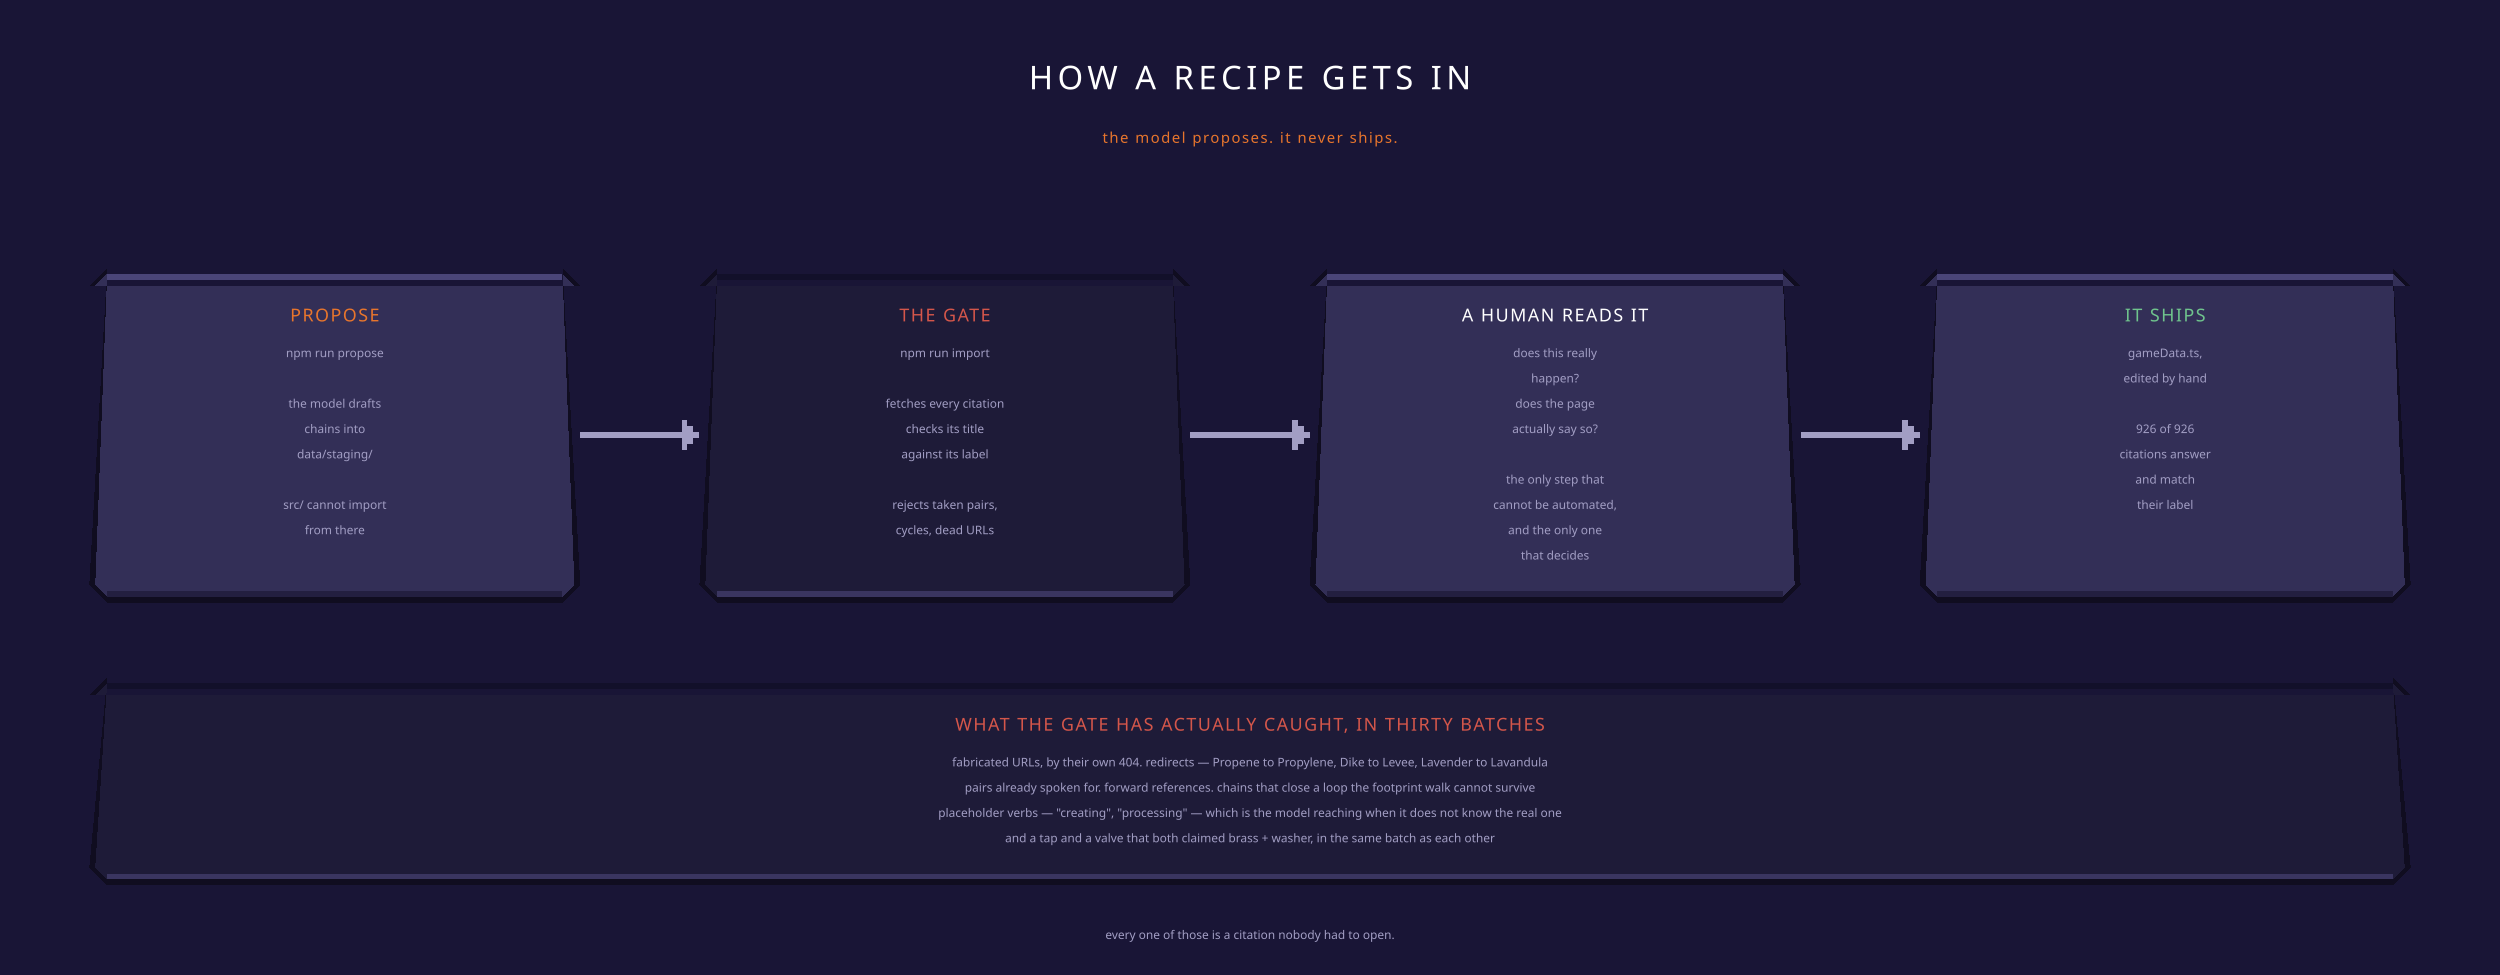
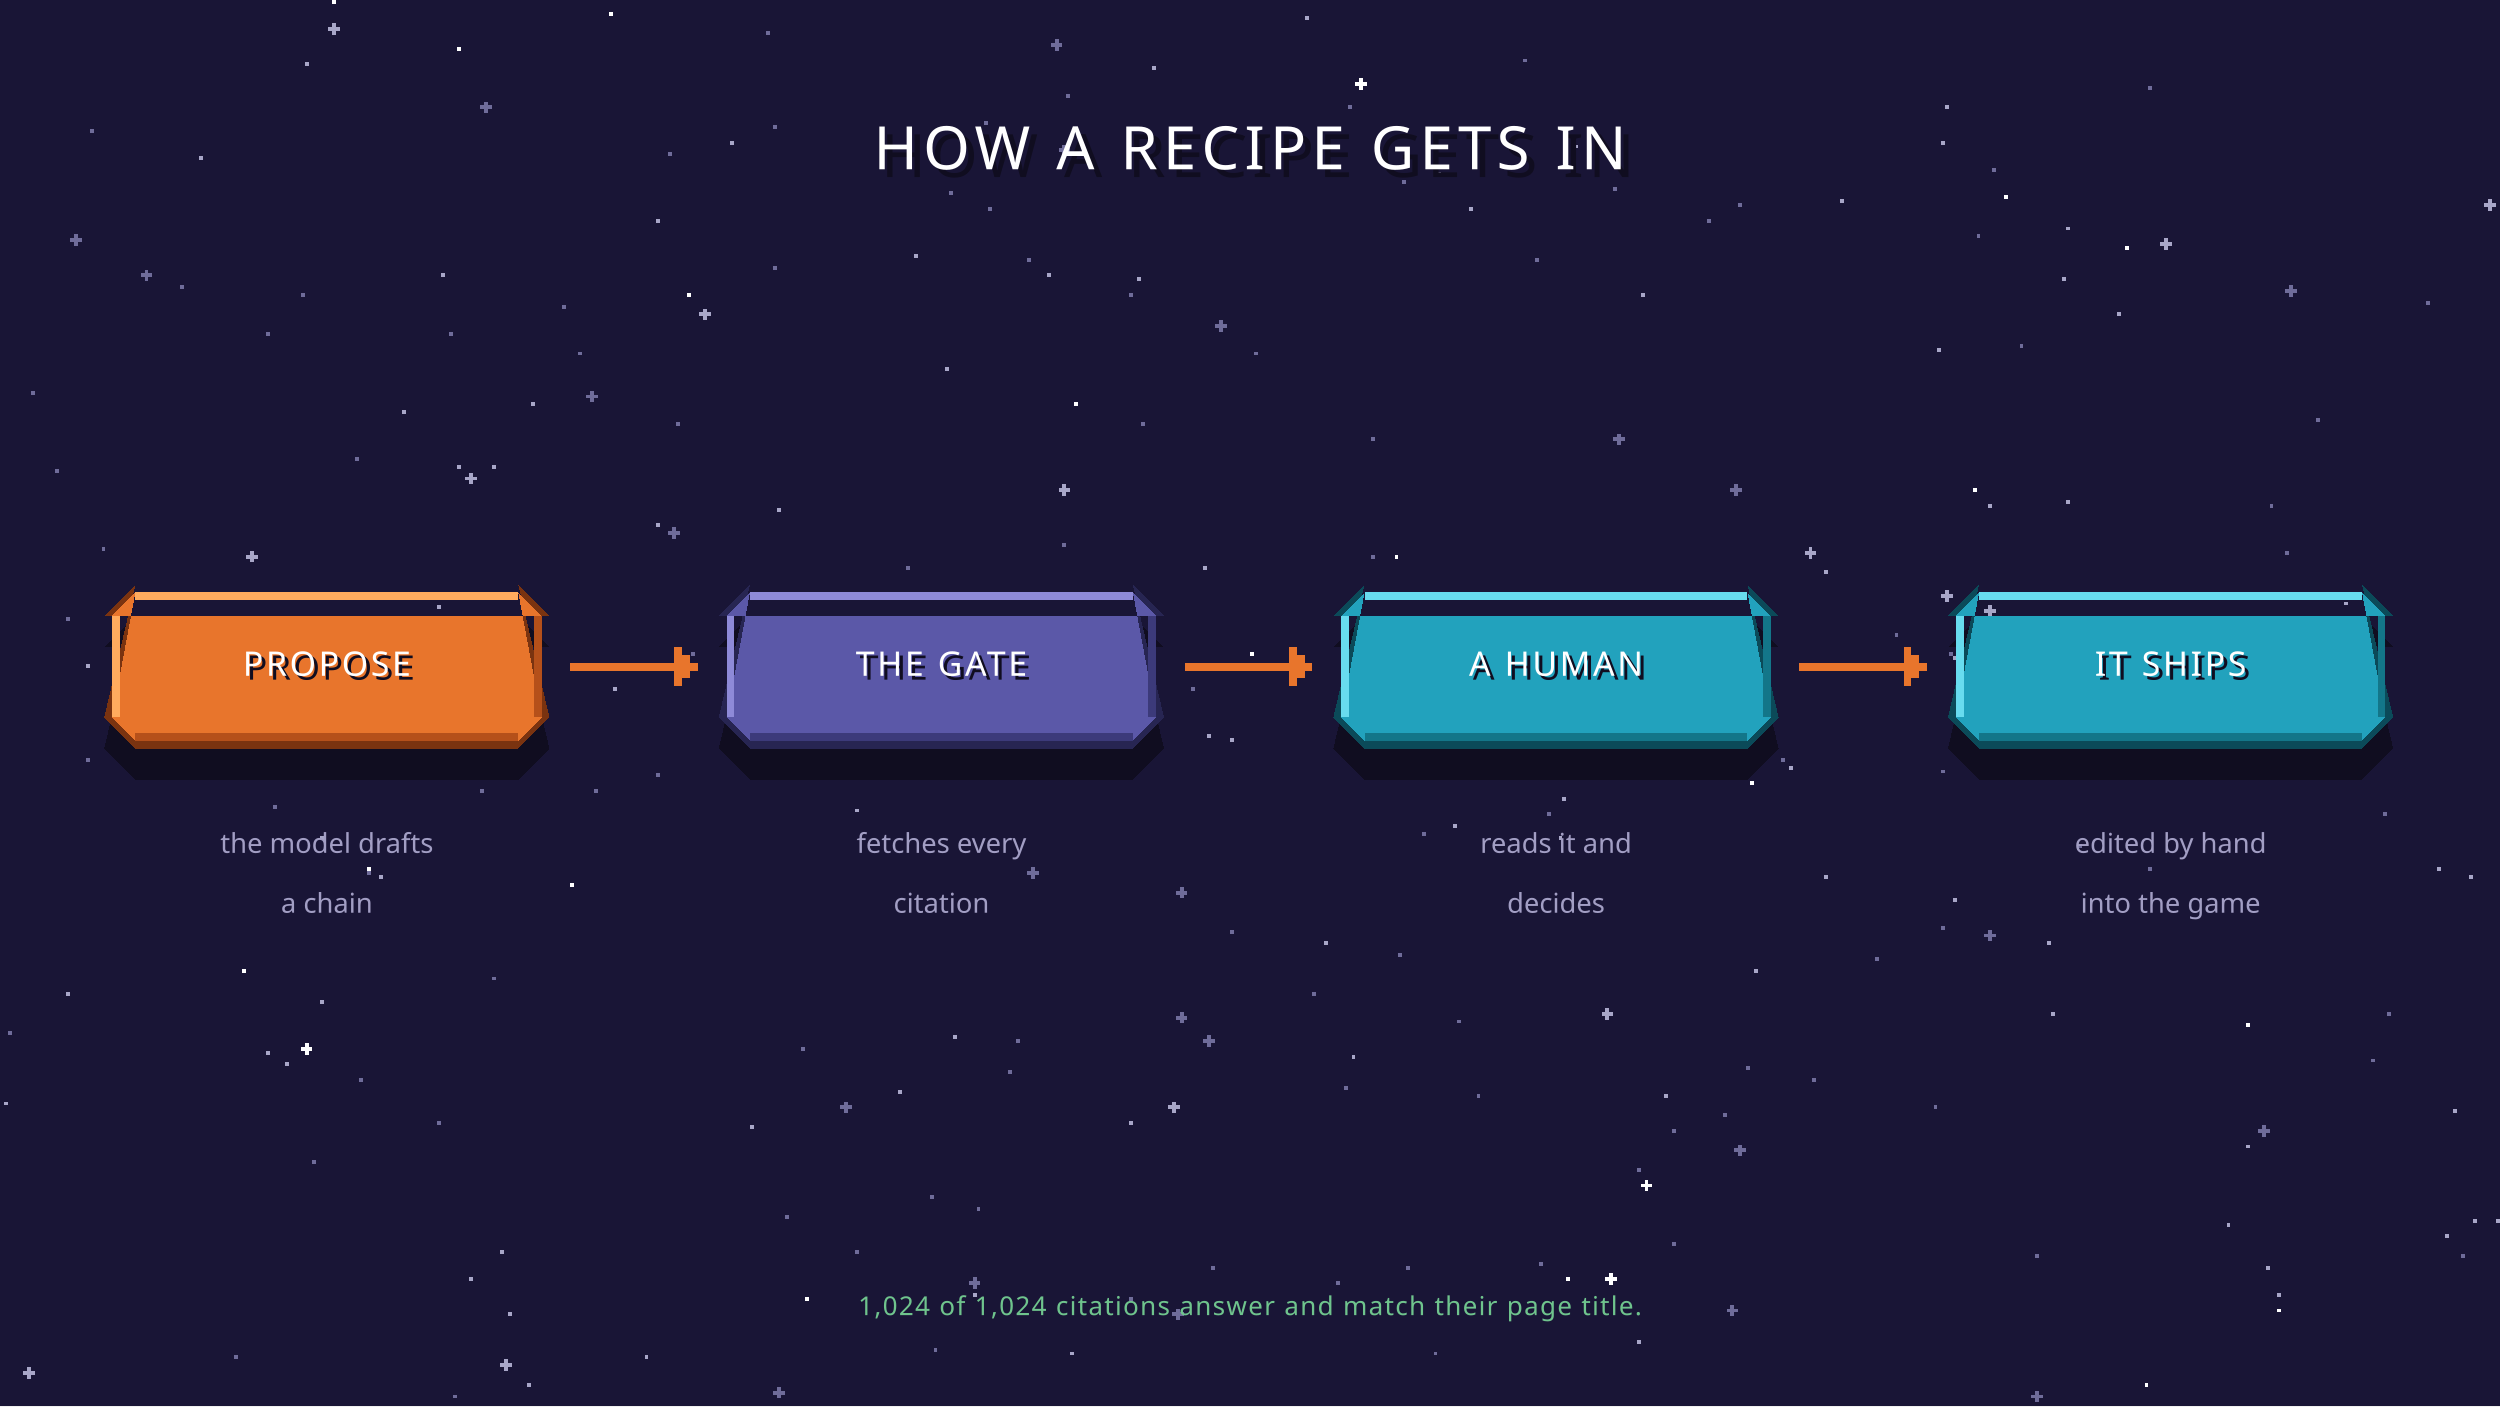
- <svg xmlns="http://www.w3.org/2000/svg" width="1680" height="655" viewBox="0 0 1680 655" shape-rendering="crispEdges">
-   <rect width="1680" height="655" fill="#191536" />
-   <text x="840" y="60" font-family="'Press Start 2P'" font-size="22" fill="#ffffff" text-anchor="middle" letter-spacing="3">HOW A RECIPE GETS IN</text>
-   <text x="840" y="96" font-family="'Press Start 2P'" font-size="10" fill="#e8752c" text-anchor="middle" letter-spacing="1">the model proposes.  it never ships.</text>
-   <polygon points="72,180 68,184 64,188 60,192 390,192 386,188 382,184 378,180 390,393 386,397 382,401 378,405 72,405 68,401 64,397 60,393" fill="#100d20" />
-   <polygon points="72,184 68,188 64,192 386,192 382,188 378,184 386,393 382,397 378,401 72,401 68,397 64,393" fill="#332f57" />
-   <rect x="72" y="184" width="306" height="4" fill="#4a4578" />
-   <rect x="72" y="397" width="306" height="4" fill="#231f40" />
-   <text x="225" y="216" font-family="'Press Start 2P'" font-size="12" fill="#e8752c" text-anchor="middle" letter-spacing="1">PROPOSE</text>
-   <text x="225" y="240" font-family="'Press Start 2P'" font-size="8" fill="#a29ec4" text-anchor="middle" letter-spacing="0">npm run propose</text>
-   <text x="225" y="274" font-family="'Press Start 2P'" font-size="8" fill="#a29ec4" text-anchor="middle" letter-spacing="0">the model drafts</text>
-   <text x="225" y="291" font-family="'Press Start 2P'" font-size="8" fill="#a29ec4" text-anchor="middle" letter-spacing="0">chains into</text>
-   <text x="225" y="308" font-family="'Press Start 2P'" font-size="8" fill="#a29ec4" text-anchor="middle" letter-spacing="0">data/staging/</text>
-   <text x="225" y="342" font-family="'Press Start 2P'" font-size="8" fill="#a29ec4" text-anchor="middle" letter-spacing="0">src/ cannot import</text>
-   <text x="225" y="359" font-family="'Press Start 2P'" font-size="8" fill="#a29ec4" text-anchor="middle" letter-spacing="0">from there</text>
-   <rect x="390" y="290.5" width="68" height="4" fill="#a29ec4" />
-   <rect x="466" y="290.5" width="4" height="4" fill="#a29ec4" />
-   <rect x="462" y="286.5" width="4" height="12" fill="#a29ec4" />
-   <rect x="458" y="282.5" width="4" height="20" fill="#a29ec4" />
-   <polygon points="482,180 478,184 474,188 470,192 800,192 796,188 792,184 788,180 800,393 796,397 792,401 788,405 482,405 478,401 474,397 470,393" fill="#100d20" />
-   <polygon points="482,184 478,188 474,192 796,192 792,188 788,184 796,393 792,397 788,401 482,401 478,397 474,393" fill="#1e1b38" />
-   <rect x="482" y="397" width="306" height="4" fill="#3a3560" />
-   <rect x="482" y="184" width="306" height="4" fill="#12102a" />
-   <text x="635" y="216" font-family="'Press Start 2P'" font-size="12" fill="#d4564a" text-anchor="middle" letter-spacing="1">THE GATE</text>
-   <text x="635" y="240" font-family="'Press Start 2P'" font-size="8" fill="#a29ec4" text-anchor="middle" letter-spacing="0">npm run import</text>
-   <text x="635" y="274" font-family="'Press Start 2P'" font-size="8" fill="#a29ec4" text-anchor="middle" letter-spacing="0">fetches every citation</text>
-   <text x="635" y="291" font-family="'Press Start 2P'" font-size="8" fill="#a29ec4" text-anchor="middle" letter-spacing="0">checks its title</text>
-   <text x="635" y="308" font-family="'Press Start 2P'" font-size="8" fill="#a29ec4" text-anchor="middle" letter-spacing="0">against its label</text>
-   <text x="635" y="342" font-family="'Press Start 2P'" font-size="8" fill="#a29ec4" text-anchor="middle" letter-spacing="0">rejects taken pairs,</text>
-   <text x="635" y="359" font-family="'Press Start 2P'" font-size="8" fill="#a29ec4" text-anchor="middle" letter-spacing="0">cycles, dead URLs</text>
-   <rect x="800" y="290.5" width="68" height="4" fill="#a29ec4" />
-   <rect x="876" y="290.5" width="4" height="4" fill="#a29ec4" />
-   <rect x="872" y="286.5" width="4" height="12" fill="#a29ec4" />
-   <rect x="868" y="282.5" width="4" height="20" fill="#a29ec4" />
-   <polygon points="892,180 888,184 884,188 880,192 1210,192 1206,188 1202,184 1198,180 1210,393 1206,397 1202,401 1198,405 892,405 888,401 884,397 880,393" fill="#100d20" />
-   <polygon points="892,184 888,188 884,192 1206,192 1202,188 1198,184 1206,393 1202,397 1198,401 892,401 888,397 884,393" fill="#332f57" />
-   <rect x="892" y="184" width="306" height="4" fill="#4a4578" />
-   <rect x="892" y="397" width="306" height="4" fill="#231f40" />
-   <text x="1045" y="216" font-family="'Press Start 2P'" font-size="12" fill="#ffffff" text-anchor="middle" letter-spacing="1">A HUMAN READS IT</text>
-   <text x="1045" y="240" font-family="'Press Start 2P'" font-size="8" fill="#a29ec4" text-anchor="middle" letter-spacing="0">does this really</text>
-   <text x="1045" y="257" font-family="'Press Start 2P'" font-size="8" fill="#a29ec4" text-anchor="middle" letter-spacing="0">happen?</text>
-   <text x="1045" y="274" font-family="'Press Start 2P'" font-size="8" fill="#a29ec4" text-anchor="middle" letter-spacing="0">does the page</text>
-   <text x="1045" y="291" font-family="'Press Start 2P'" font-size="8" fill="#a29ec4" text-anchor="middle" letter-spacing="0">actually say so?</text>
-   <text x="1045" y="325" font-family="'Press Start 2P'" font-size="8" fill="#a29ec4" text-anchor="middle" letter-spacing="0">the only step that</text>
-   <text x="1045" y="342" font-family="'Press Start 2P'" font-size="8" fill="#a29ec4" text-anchor="middle" letter-spacing="0">cannot be automated,</text>
-   <text x="1045" y="359" font-family="'Press Start 2P'" font-size="8" fill="#a29ec4" text-anchor="middle" letter-spacing="0">and the only one</text>
-   <text x="1045" y="376" font-family="'Press Start 2P'" font-size="8" fill="#a29ec4" text-anchor="middle" letter-spacing="0">that decides</text>
-   <rect x="1210" y="290.5" width="68" height="4" fill="#a29ec4" />
-   <rect x="1286" y="290.5" width="4" height="4" fill="#a29ec4" />
-   <rect x="1282" y="286.5" width="4" height="12" fill="#a29ec4" />
-   <rect x="1278" y="282.5" width="4" height="20" fill="#a29ec4" />
-   <polygon points="1302,180 1298,184 1294,188 1290,192 1620,192 1616,188 1612,184 1608,180 1620,393 1616,397 1612,401 1608,405 1302,405 1298,401 1294,397 1290,393" fill="#100d20" />
-   <polygon points="1302,184 1298,188 1294,192 1616,192 1612,188 1608,184 1616,393 1612,397 1608,401 1302,401 1298,397 1294,393" fill="#332f57" />
-   <rect x="1302" y="184" width="306" height="4" fill="#4a4578" />
-   <rect x="1302" y="397" width="306" height="4" fill="#231f40" />
-   <text x="1455" y="216" font-family="'Press Start 2P'" font-size="12" fill="#6fc48d" text-anchor="middle" letter-spacing="1">IT SHIPS</text>
-   <text x="1455" y="240" font-family="'Press Start 2P'" font-size="8" fill="#a29ec4" text-anchor="middle" letter-spacing="0">gameData.ts,</text>
-   <text x="1455" y="257" font-family="'Press Start 2P'" font-size="8" fill="#a29ec4" text-anchor="middle" letter-spacing="0">edited by hand</text>
-   <text x="1455" y="291" font-family="'Press Start 2P'" font-size="8" fill="#a29ec4" text-anchor="middle" letter-spacing="0">926 of 926</text>
-   <text x="1455" y="308" font-family="'Press Start 2P'" font-size="8" fill="#a29ec4" text-anchor="middle" letter-spacing="0">citations answer</text>
-   <text x="1455" y="325" font-family="'Press Start 2P'" font-size="8" fill="#a29ec4" text-anchor="middle" letter-spacing="0">and match</text>
-   <text x="1455" y="342" font-family="'Press Start 2P'" font-size="8" fill="#a29ec4" text-anchor="middle" letter-spacing="0">their label</text>
-   <polygon points="72,455 68,459 64,463 60,467 1620,467 1616,463 1612,459 1608,455 1620,583 1616,587 1612,591 1608,595 72,595 68,591 64,587 60,583" fill="#100d20" />
-   <polygon points="72,459 68,463 64,467 1616,467 1612,463 1608,459 1616,583 1612,587 1608,591 72,591 68,587 64,583" fill="#1e1b38" />
-   <rect x="72" y="587" width="1536" height="4" fill="#3a3560" />
-   <rect x="72" y="459" width="1536" height="4" fill="#12102a" />
-   <text x="840" y="491" font-family="'Press Start 2P'" font-size="12" fill="#d4564a" text-anchor="middle" letter-spacing="1">WHAT THE GATE HAS ACTUALLY CAUGHT, IN THIRTY BATCHES</text>
-   <text x="840" y="515" font-family="'Press Start 2P'" font-size="8" fill="#a29ec4" text-anchor="middle" letter-spacing="0">fabricated URLs, by their own 404.  redirects — Propene to Propylene, Dike to Levee, Lavender to Lavandula</text>
-   <text x="840" y="532" font-family="'Press Start 2P'" font-size="8" fill="#a29ec4" text-anchor="middle" letter-spacing="0">pairs already spoken for.  forward references.  chains that close a loop the footprint walk cannot survive</text>
-   <text x="840" y="549" font-family="'Press Start 2P'" font-size="8" fill="#a29ec4" text-anchor="middle" letter-spacing="0">placeholder verbs — "creating", "processing" — which is the model reaching when it does not know the real one</text>
-   <text x="840" y="566" font-family="'Press Start 2P'" font-size="8" fill="#a29ec4" text-anchor="middle" letter-spacing="0">and a tap and a valve that both claimed brass + washer, in the same batch as each other</text>
-   <text x="840" y="631" font-family="'Press Start 2P'" font-size="8" fill="#a29ec4" text-anchor="middle" letter-spacing="0">every one of those is a citation nobody had to open.</text>
+ <svg xmlns="http://www.w3.org/2000/svg" width="1920" height="1080" viewBox="0 0 1920 1080" shape-rendering="crispEdges">
+   <rect width="1920" height="1080" fill="#191536" />
+   <rect x="828" y="480" width="3" height="3" fill="#a8a6c8" />
+   <rect x="1710" y="939" width="3" height="3" fill="#a8a6c8" />
+   <rect x="360" y="363" width="3" height="3" fill="#a8a6c8" />
+   <rect x="357" y="366" width="9" height="3" fill="#a8a6c8" />
+   <rect x="360" y="369" width="3" height="3" fill="#a8a6c8" />
+   <rect x="1758" y="219" width="3" height="3" fill="#6f6c9a" />
+   <rect x="1755" y="222" width="9" height="3" fill="#6f6c9a" />
+   <rect x="1758" y="225" width="3" height="3" fill="#6f6c9a" />
+   <rect x="936" y="246" width="3" height="3" fill="#6f6c9a" />
+   <rect x="933" y="249" width="9" height="3" fill="#6f6c9a" />
+   <rect x="936" y="252" width="3" height="3" fill="#6f6c9a" />
+   <rect x="1284" y="867" width="3" height="3" fill="#6f6c9a" />
+   <rect x="351" y="357" width="3" height="3" fill="#a8a6c8" />
+   <rect x="816" y="417" width="3" height="3" fill="#6f6c9a" />
+   <rect x="603" y="933" width="3" height="3" fill="#6f6c9a" />
+   <rect x="243" y="504" width="3" height="3" fill="#ffffff" />
+   <rect x="240" y="507" width="9" height="3" fill="#ffffff" />
+   <rect x="243" y="510" width="3" height="3" fill="#ffffff" />
+   <rect x="1389" y="420" width="3" height="3" fill="#a8a6c8" />
+   <rect x="1386" y="423" width="9" height="3" fill="#a8a6c8" />
+   <rect x="1389" y="426" width="3" height="3" fill="#a8a6c8" />
+   <rect x="1263" y="906" width="3" height="3" fill="#ffffff" />
+   <rect x="1260" y="909" width="9" height="3" fill="#ffffff" />
+   <rect x="1263" y="912" width="3" height="3" fill="#ffffff" />
+   <rect x="231" y="225" width="3" height="3" fill="#6f6c9a" />
+   <rect x="1863" y="231" width="3" height="3" fill="#6f6c9a" />
+   <rect x="468" y="9" width="3" height="3" fill="#ffffff" />
+   <rect x="1575" y="777" width="3" height="3" fill="#a8a6c8" />
+   <rect x="900" y="846" width="3" height="3" fill="#a8a6c8" />
+   <rect x="897" y="849" width="9" height="3" fill="#a8a6c8" />
+   <rect x="900" y="852" width="3" height="3" fill="#a8a6c8" />
+   <rect x="1071" y="426" width="3" height="3" fill="#ffffff" />
+   <rect x="1743" y="387" width="3" height="3" fill="#6f6c9a" />
+   <rect x="378" y="750" width="3" height="3" fill="#6f6c9a" />
+   <rect x="885" y="51" width="3" height="3" fill="#a8a6c8" />
+   <rect x="51" y="762" width="3" height="3" fill="#a8a6c8" />
+   <rect x="1626" y="240" width="3" height="3" fill="#a8a6c8" />
+   <rect x="1203" y="981" width="3" height="3" fill="#ffffff" />
+   <rect x="780" y="798" width="3" height="3" fill="#6f6c9a" />
+   <rect x="1257" y="897" width="3" height="3" fill="#6f6c9a" />
+   <rect x="111" y="207" width="3" height="3" fill="#6f6c9a" />
+   <rect x="108" y="210" width="9" height="3" fill="#6f6c9a" />
+   <rect x="111" y="213" width="3" height="3" fill="#6f6c9a" />
+   <rect x="1401" y="438" width="3" height="3" fill="#a8a6c8" />
+   <rect x="816" y="111" width="3" height="3" fill="#6f6c9a" />
+   <rect x="813" y="114" width="9" height="3" fill="#6f6c9a" />
+   <rect x="816" y="117" width="3" height="3" fill="#6f6c9a" />
+   <rect x="819" y="72" width="3" height="3" fill="#6f6c9a" />
+   <rect x="1182" y="969" width="3" height="3" fill="#6f6c9a" />
+   <rect x="759" y="159" width="3" height="3" fill="#6f6c9a" />
+   <rect x="1170" y="45" width="3" height="3" fill="#6f6c9a" />
+   <rect x="1596" y="648" width="3" height="3" fill="#6f6c9a" />
+   <rect x="678" y="570" width="3" height="3" fill="#6f6c9a" />
+   <rect x="675" y="573" width="9" height="3" fill="#6f6c9a" />
+   <rect x="678" y="576" width="3" height="3" fill="#6f6c9a" />
+   <rect x="1119" y="783" width="3" height="3" fill="#6f6c9a" />
+   <rect x="1392" y="828" width="3" height="3" fill="#6f6c9a" />
+   <rect x="1341" y="819" width="3" height="3" fill="#6f6c9a" />
+   <rect x="219" y="816" width="3" height="3" fill="#a8a6c8" />
+   <rect x="282" y="669" width="3" height="3" fill="#6f6c9a" />
+   <rect x="1104" y="132" width="3" height="3" fill="#a8a6c8" />
+   <rect x="1737" y="870" width="3" height="3" fill="#a8a6c8" />
+   <rect x="1239" y="144" width="3" height="3" fill="#6f6c9a" />
+   <rect x="1278" y="840" width="3" height="3" fill="#a8a6c8" />
+   <rect x="336" y="465" width="3" height="3" fill="#a8a6c8" />
+   <rect x="1200" y="612" width="3" height="3" fill="#a8a6c8" />
+   <rect x="1188" y="624" width="3" height="3" fill="#6f6c9a" />
+   <rect x="594" y="96" width="3" height="3" fill="#6f6c9a" />
+   <rect x="255" y="18" width="3" height="3" fill="#a8a6c8" />
+   <rect x="252" y="21" width="9" height="3" fill="#a8a6c8" />
+   <rect x="255" y="24" width="3" height="3" fill="#a8a6c8" />
+   <rect x="804" y="210" width="3" height="3" fill="#a8a6c8" />
+   <rect x="153" y="120" width="3" height="3" fill="#a8a6c8" />
+   <rect x="1074" y="732" width="3" height="3" fill="#6f6c9a" />
+   <rect x="825" y="309" width="3" height="3" fill="#ffffff" />
+   <rect x="1491" y="108" width="3" height="3" fill="#a8a6c8" />
+   <rect x="1347" y="744" width="3" height="3" fill="#a8a6c8" />
+   <rect x="246" y="642" width="3" height="3" fill="#a8a6c8" />
+   <rect x="1899" y="936" width="3" height="3" fill="#a8a6c8" />
+   <rect x="615" y="804" width="3" height="3" fill="#6f6c9a" />
+   <rect x="1494" y="453" width="3" height="3" fill="#a8a6c8" />
+   <rect x="1491" y="456" width="9" height="3" fill="#a8a6c8" />
+   <rect x="1494" y="459" width="3" height="3" fill="#a8a6c8" />
+   <rect x="234" y="48" width="3" height="3" fill="#a8a6c8" />
+   <rect x="1071" y="552" width="3" height="3" fill="#a8a6c8" />
+   <rect x="408" y="309" width="3" height="3" fill="#a8a6c8" />
+   <rect x="1164" y="528" width="3" height="3" fill="#a8a6c8" />
+   <rect x="69" y="99" width="3" height="3" fill="#6f6c9a" />
+   <rect x="309" y="315" width="3" height="3" fill="#a8a6c8" />
+   <rect x="945" y="567" width="3" height="3" fill="#a8a6c8" />
+   <rect x="1233" y="774" width="3" height="3" fill="#a8a6c8" />
+   <rect x="1230" y="777" width="9" height="3" fill="#a8a6c8" />
+   <rect x="1233" y="780" width="3" height="3" fill="#a8a6c8" />
+   <rect x="1662" y="183" width="3" height="3" fill="#a8a6c8" />
+   <rect x="1659" y="186" width="9" height="3" fill="#a8a6c8" />
+   <rect x="1662" y="189" width="3" height="3" fill="#a8a6c8" />
+   <rect x="690" y="837" width="3" height="3" fill="#a8a6c8" />
+   <rect x="504" y="402" width="3" height="3" fill="#a8a6c8" />
+   <rect x="1035" y="81" width="3" height="3" fill="#6f6c9a" />
+   <rect x="378" y="357" width="3" height="3" fill="#a8a6c8" />
+   <rect x="1737" y="864" width="3" height="3" fill="#6f6c9a" />
+   <rect x="1734" y="867" width="9" height="3" fill="#6f6c9a" />
+   <rect x="1737" y="870" width="3" height="3" fill="#6f6c9a" />
+   <rect x="78" y="420" width="3" height="3" fill="#6f6c9a" />
+   <rect x="234" y="801" width="3" height="3" fill="#ffffff" />
+   <rect x="231" y="804" width="9" height="3" fill="#ffffff" />
+   <rect x="234" y="807" width="3" height="3" fill="#ffffff" />
+   <rect x="1092" y="639" width="3" height="3" fill="#6f6c9a" />
+   <rect x="1779" y="321" width="3" height="3" fill="#6f6c9a" />
+   <rect x="345" y="255" width="3" height="3" fill="#6f6c9a" />
+   <rect x="1077" y="576" width="3" height="3" fill="#a8a6c8" />
+   <rect x="1323" y="588" width="3" height="3" fill="#a8a6c8" />
+   <rect x="750" y="927" width="3" height="3" fill="#6f6c9a" />
+   <rect x="186" y="744" width="3" height="3" fill="#ffffff" />
+   <rect x="42" y="360" width="3" height="3" fill="#6f6c9a" />
+   <rect x="648" y="846" width="3" height="3" fill="#6f6c9a" />
+   <rect x="645" y="849" width="9" height="3" fill="#6f6c9a" />
+   <rect x="648" y="852" width="3" height="3" fill="#6f6c9a" />
+   <rect x="906" y="681" width="3" height="3" fill="#6f6c9a" />
+   <rect x="903" y="684" width="9" height="3" fill="#6f6c9a" />
+   <rect x="906" y="687" width="3" height="3" fill="#6f6c9a" />
+   <rect x="1032" y="834" width="3" height="3" fill="#6f6c9a" />
+   <rect x="789" y="198" width="3" height="3" fill="#6f6c9a" />
+   <rect x="294" y="504" width="3" height="3" fill="#a8a6c8" />
+   <rect x="57" y="180" width="3" height="3" fill="#6f6c9a" />
+   <rect x="54" y="183" width="9" height="3" fill="#6f6c9a" />
+   <rect x="57" y="186" width="3" height="3" fill="#6f6c9a" />
+   <rect x="504" y="594" width="3" height="3" fill="#6f6c9a" />
+   <rect x="519" y="324" width="3" height="3" fill="#6f6c9a" />
+   <rect x="1632" y="189" width="3" height="3" fill="#ffffff" />
+   <rect x="732" y="795" width="3" height="3" fill="#a8a6c8" />
+   <rect x="1530" y="129" width="3" height="3" fill="#6f6c9a" />
+   <rect x="1329" y="1002" width="3" height="3" fill="#6f6c9a" />
+   <rect x="1326" y="1005" width="9" height="3" fill="#6f6c9a" />
+   <rect x="1329" y="1008" width="3" height="3" fill="#6f6c9a" />
+   <rect x="1491" y="711" width="3" height="3" fill="#6f6c9a" />
+   <rect x="1494" y="81" width="3" height="3" fill="#a8a6c8" />
+   <rect x="726" y="282" width="3" height="3" fill="#a8a6c8" />
+   <rect x="192" y="423" width="3" height="3" fill="#a8a6c8" />
+   <rect x="189" y="426" width="9" height="3" fill="#a8a6c8" />
+   <rect x="192" y="429" width="3" height="3" fill="#a8a6c8" />
+   <rect x="945" y="714" width="3" height="3" fill="#6f6c9a" />
+   <rect x="1500" y="690" width="3" height="3" fill="#a8a6c8" />
+   <rect x="432" y="234" width="3" height="3" fill="#6f6c9a" />
+   <rect x="387" y="1044" width="3" height="3" fill="#a8a6c8" />
+   <rect x="384" y="1047" width="9" height="3" fill="#a8a6c8" />
+   <rect x="387" y="1050" width="3" height="3" fill="#a8a6c8" />
+   <rect x="384" y="960" width="3" height="3" fill="#a8a6c8" />
+   <rect x="1872" y="666" width="3" height="3" fill="#a8a6c8" />
+   <rect x="834" y="507" width="3" height="3" fill="#a8a6c8" />
+   <rect x="831" y="510" width="9" height="3" fill="#a8a6c8" />
+   <rect x="834" y="513" width="3" height="3" fill="#a8a6c8" />
+   <rect x="1026" y="984" width="3" height="3" fill="#6f6c9a" />
+   <rect x="246" y="768" width="3" height="3" fill="#a8a6c8" />
+   <rect x="1053" y="426" width="3" height="3" fill="#6f6c9a" />
+   <rect x="210" y="618" width="3" height="3" fill="#6f6c9a" />
+   <rect x="927" y="795" width="3" height="3" fill="#6f6c9a" />
+   <rect x="924" y="798" width="9" height="3" fill="#6f6c9a" />
+   <rect x="927" y="801" width="3" height="3" fill="#6f6c9a" />
+   <rect x="369" y="606" width="3" height="3" fill="#6f6c9a" />
+   <rect x="1134" y="840" width="3" height="3" fill="#6f6c9a" />
+   <rect x="348" y="1071" width="3" height="3" fill="#6f6c9a" />
+   <rect x="438" y="678" width="3" height="3" fill="#ffffff" />
+   <rect x="291" y="672" width="3" height="3" fill="#a8a6c8" />
+   <rect x="1500" y="504" width="3" height="3" fill="#a8a6c8" />
+   <rect x="1650" y="66" width="3" height="3" fill="#6f6c9a" />
+   <rect x="1323" y="855" width="3" height="3" fill="#6f6c9a" />
+   <rect x="3" y="846" width="3" height="3" fill="#a8a6c8" />
+   <rect x="576" y="864" width="3" height="3" fill="#a8a6c8" />
+   <rect x="1650" y="666" width="3" height="3" fill="#6f6c9a" />
+   <rect x="1485" y="849" width="3" height="3" fill="#6f6c9a" />
+   <rect x="1197" y="642" width="3" height="3" fill="#a8a6c8" />
+   <rect x="963" y="270" width="3" height="3" fill="#6f6c9a" />
+   <rect x="1236" y="978" width="3" height="3" fill="#ffffff" />
+   <rect x="1233" y="981" width="9" height="3" fill="#ffffff" />
+   <rect x="1236" y="984" width="3" height="3" fill="#ffffff" />
+   <rect x="597" y="390" width="3" height="3" fill="#a8a6c8" />
+   <rect x="1128" y="159" width="3" height="3" fill="#a8a6c8" />
+   <rect x="702" y="195" width="3" height="3" fill="#a8a6c8" />
+   <rect x="1332" y="372" width="3" height="3" fill="#6f6c9a" />
+   <rect x="1329" y="375" width="9" height="3" fill="#6f6c9a" />
+   <rect x="1332" y="378" width="3" height="3" fill="#6f6c9a" />
+   <rect x="588" y="24" width="3" height="3" fill="#6f6c9a" />
+   <rect x="1299" y="567" width="3" height="3" fill="#ffffff" />
+   <rect x="729" y="147" width="3" height="3" fill="#6f6c9a" />
+   <rect x="1440" y="735" width="3" height="3" fill="#6f6c9a" />
+   <rect x="756" y="93" width="3" height="3" fill="#6f6c9a" />
+   <rect x="1830" y="624" width="3" height="3" fill="#6f6c9a" />
+   <rect x="1821" y="813" width="3" height="3" fill="#6f6c9a" />
+   <rect x="6" y="792" width="3" height="3" fill="#6f6c9a" />
+   <rect x="810" y="30" width="3" height="3" fill="#6f6c9a" />
+   <rect x="807" y="33" width="9" height="3" fill="#6f6c9a" />
+   <rect x="810" y="36" width="3" height="3" fill="#6f6c9a" />
+   <rect x="516" y="405" width="3" height="3" fill="#6f6c9a" />
+   <rect x="513" y="408" width="9" height="3" fill="#6f6c9a" />
+   <rect x="516" y="411" width="3" height="3" fill="#6f6c9a" />
+   <rect x="1209" y="111" width="3" height="3" fill="#a8a6c8" />
+   <rect x="927" y="564" width="3" height="3" fill="#a8a6c8" />
+   <rect x="714" y="918" width="3" height="3" fill="#6f6c9a" />
+   <rect x="1260" y="225" width="3" height="3" fill="#a8a6c8" />
+   <rect x="1374" y="588" width="3" height="3" fill="#a8a6c8" />
+   <rect x="336" y="861" width="3" height="3" fill="#6f6c9a" />
+   <rect x="1749" y="993" width="3" height="3" fill="#a8a6c8" />
+   <rect x="1740" y="972" width="3" height="3" fill="#a8a6c8" />
+   <rect x="1725" y="786" width="3" height="3" fill="#ffffff" />
+   <rect x="867" y="225" width="3" height="3" fill="#6f6c9a" />
+   <rect x="528" y="225" width="3" height="3" fill="#ffffff" />
+   <rect x="390" y="1008" width="3" height="3" fill="#a8a6c8" />
+   <rect x="255" y="0" width="3" height="3" fill="#ffffff" />
+   <rect x="1917" y="936" width="3" height="3" fill="#a8a6c8" />
+   <rect x="822" y="1038" width="3" height="3" fill="#a8a6c8" />
+   <rect x="717" y="1035" width="3" height="3" fill="#6f6c9a" />
+   <rect x="1563" y="1068" width="3" height="3" fill="#6f6c9a" />
+   <rect x="1560" y="1071" width="9" height="3" fill="#6f6c9a" />
+   <rect x="1563" y="1074" width="3" height="3" fill="#6f6c9a" />
+   <rect x="351" y="36" width="3" height="3" fill="#ffffff" />
+   <rect x="1311" y="168" width="3" height="3" fill="#6f6c9a" />
+   <rect x="1257" y="1029" width="3" height="3" fill="#a8a6c8" />
+   <rect x="924" y="435" width="3" height="3" fill="#a8a6c8" />
+   <rect x="228" y="486" width="3" height="3" fill="#a8a6c8" />
+   <rect x="867" y="996" width="3" height="3" fill="#6f6c9a" />
+   <rect x="1488" y="267" width="3" height="3" fill="#a8a6c8" />
+   <rect x="513" y="117" width="3" height="3" fill="#6f6c9a" />
+   <rect x="1053" y="336" width="3" height="3" fill="#6f6c9a" />
+   <rect x="1572" y="723" width="3" height="3" fill="#a8a6c8" />
+   <rect x="1080" y="972" width="3" height="3" fill="#6f6c9a" />
+   <rect x="597" y="1065" width="3" height="3" fill="#6f6c9a" />
+   <rect x="594" y="1068" width="9" height="3" fill="#6f6c9a" />
+   <rect x="597" y="1071" width="3" height="3" fill="#6f6c9a" />
+   <rect x="1527" y="465" width="3" height="3" fill="#a8a6c8" />
+   <rect x="1524" y="468" width="9" height="3" fill="#a8a6c8" />
+   <rect x="1527" y="471" width="3" height="3" fill="#a8a6c8" />
+   <rect x="1911" y="153" width="3" height="3" fill="#a8a6c8" />
+   <rect x="1908" y="156" width="9" height="3" fill="#a8a6c8" />
+   <rect x="1911" y="159" width="3" height="3" fill="#a8a6c8" />
+   <rect x="1491" y="591" width="3" height="3" fill="#6f6c9a" />
+   <rect x="531" y="501" width="3" height="3" fill="#6f6c9a" />
+   <rect x="456" y="606" width="3" height="3" fill="#6f6c9a" />
+   <rect x="1179" y="198" width="3" height="3" fill="#6f6c9a" />
+   <rect x="747" y="981" width="3" height="3" fill="#6f6c9a" />
+   <rect x="744" y="984" width="9" height="3" fill="#6f6c9a" />
+   <rect x="747" y="987" width="3" height="3" fill="#6f6c9a" />
+   <rect x="1044" y="60" width="3" height="3" fill="#ffffff" />
+   <rect x="1041" y="63" width="9" height="3" fill="#ffffff" />
+   <rect x="1044" y="66" width="3" height="3" fill="#ffffff" />
+   <rect x="1284" y="954" width="3" height="3" fill="#6f6c9a" />
+   <rect x="1878" y="948" width="3" height="3" fill="#a8a6c8" />
+   <rect x="453" y="300" width="3" height="3" fill="#6f6c9a" />
+   <rect x="450" y="303" width="9" height="3" fill="#6f6c9a" />
+   <rect x="453" y="306" width="3" height="3" fill="#6f6c9a" />
+   <rect x="657" y="621" width="3" height="3" fill="#a8a6c8" />
+   <rect x="915" y="528" width="3" height="3" fill="#6f6c9a" />
+   <rect x="747" y="993" width="3" height="3" fill="#a8a6c8" />
+   <rect x="594" y="204" width="3" height="3" fill="#6f6c9a" />
+   <rect x="1800" y="462" width="3" height="3" fill="#a8a6c8" />
+   <rect x="276" y="828" width="3" height="3" fill="#6f6c9a" />
+   <rect x="282" y="666" width="3" height="3" fill="#ffffff" />
+   <rect x="1563" y="963" width="3" height="3" fill="#6f6c9a" />
+   <rect x="1242" y="333" width="3" height="3" fill="#6f6c9a" />
+   <rect x="1239" y="336" width="9" height="3" fill="#6f6c9a" />
+   <rect x="1242" y="339" width="3" height="3" fill="#6f6c9a" />
+   <rect x="1551" y="264" width="3" height="3" fill="#6f6c9a" />
+   <rect x="903" y="1005" width="3" height="3" fill="#6f6c9a" />
+   <rect x="900" y="1008" width="9" height="3" fill="#6f6c9a" />
+   <rect x="903" y="1011" width="3" height="3" fill="#6f6c9a" />
+   <rect x="405" y="1062" width="3" height="3" fill="#a8a6c8" />
+   <rect x="1077" y="138" width="3" height="3" fill="#6f6c9a" />
+   <rect x="540" y="237" width="3" height="3" fill="#a8a6c8" />
+   <rect x="537" y="240" width="9" height="3" fill="#a8a6c8" />
+   <rect x="540" y="243" width="3" height="3" fill="#a8a6c8" />
+   <rect x="1647" y="1062" width="3" height="3" fill="#ffffff" />
+   <rect x="240" y="891" width="3" height="3" fill="#6f6c9a" />
+   <rect x="1401" y="672" width="3" height="3" fill="#a8a6c8" />
+   <rect x="339" y="210" width="3" height="3" fill="#a8a6c8" />
+   <rect x="792" y="666" width="3" height="3" fill="#6f6c9a" />
+   <rect x="789" y="669" width="9" height="3" fill="#6f6c9a" />
+   <rect x="792" y="672" width="3" height="3" fill="#6f6c9a" />
+   <rect x="1116" y="633" width="3" height="3" fill="#a8a6c8" />
+   <rect x="51" y="474" width="3" height="3" fill="#6f6c9a" />
+   <rect x="1497" y="501" width="3" height="3" fill="#6f6c9a" />
+   <rect x="204" y="807" width="3" height="3" fill="#a8a6c8" />
+   <rect x="657" y="960" width="3" height="3" fill="#6f6c9a" />
+   <rect x="1539" y="150" width="3" height="3" fill="#ffffff" />
+   <rect x="1884" y="852" width="3" height="3" fill="#a8a6c8" />
+   <rect x="618" y="996" width="3" height="3" fill="#ffffff" />
+   <rect x="204" y="255" width="3" height="3" fill="#6f6c9a" />
+   <rect x="873" y="213" width="3" height="3" fill="#a8a6c8" />
+   <rect x="21" y="1050" width="3" height="3" fill="#a8a6c8" />
+   <rect x="18" y="1053" width="9" height="3" fill="#a8a6c8" />
+   <rect x="21" y="1056" width="3" height="3" fill="#a8a6c8" />
+   <rect x="1755" y="423" width="3" height="3" fill="#6f6c9a" />
+   <rect x="1896" y="672" width="3" height="3" fill="#a8a6c8" />
+   <rect x="1584" y="213" width="3" height="3" fill="#a8a6c8" />
+   <rect x="1335" y="156" width="3" height="3" fill="#6f6c9a" />
+   <rect x="345" y="492" width="3" height="3" fill="#a8a6c8" />
+   <rect x="1890" y="963" width="3" height="3" fill="#6f6c9a" />
+   <rect x="1833" y="777" width="3" height="3" fill="#6f6c9a" />
+   <rect x="1413" y="153" width="3" height="3" fill="#a8a6c8" />
+   <rect x="696" y="435" width="3" height="3" fill="#6f6c9a" />
+   <rect x="960" y="501" width="3" height="3" fill="#ffffff" />
+   <rect x="372" y="78" width="3" height="3" fill="#6f6c9a" />
+   <rect x="369" y="81" width="9" height="3" fill="#6f6c9a" />
+   <rect x="372" y="84" width="3" height="3" fill="#6f6c9a" />
+   <rect x="1002" y="12" width="3" height="3" fill="#a8a6c8" />
+   <rect x="1101" y="1038" width="3" height="3" fill="#6f6c9a" />
+   <rect x="444" y="270" width="3" height="3" fill="#6f6c9a" />
+   <rect x="876" y="324" width="3" height="3" fill="#6f6c9a" />
+   <rect x="1677" y="543" width="3" height="3" fill="#6f6c9a" />
+   <rect x="1674" y="546" width="9" height="3" fill="#6f6c9a" />
+   <rect x="1677" y="549" width="3" height="3" fill="#6f6c9a" />
+   <rect x="471" y="528" width="3" height="3" fill="#a8a6c8" />
+   <rect x="1587" y="384" width="3" height="3" fill="#a8a6c8" />
+   <rect x="561" y="108" width="3" height="3" fill="#a8a6c8" />
+   <rect x="1017" y="723" width="3" height="3" fill="#a8a6c8" />
+   <rect x="1455" y="486" width="3" height="3" fill="#6f6c9a" />
+   <rect x="1518" y="180" width="3" height="3" fill="#6f6c9a" />
+   <rect x="360" y="981" width="3" height="3" fill="#a8a6c8" />
+   <rect x="66" y="582" width="3" height="3" fill="#6f6c9a" />
+   <rect x="930" y="972" width="3" height="3" fill="#6f6c9a" />
+   <rect x="1725" y="879" width="3" height="3" fill="#a8a6c8" />
+   <rect x="1821" y="525" width="3" height="3" fill="#6f6c9a" />
+   <rect x="495" y="1041" width="3" height="3" fill="#a8a6c8" />
+   <rect x="1527" y="387" width="3" height="3" fill="#a8a6c8" />
+   <rect x="138" y="219" width="3" height="3" fill="#6f6c9a" />
+   <rect x="66" y="510" width="3" height="3" fill="#a8a6c8" />
+   <rect x="1038" y="810" width="3" height="3" fill="#a8a6c8" />
+   <rect x="1749" y="1005" width="3" height="3" fill="#ffffff" />
+   <rect x="1335" y="879" width="3" height="3" fill="#6f6c9a" />
+   <rect x="1332" y="882" width="9" height="3" fill="#6f6c9a" />
+   <rect x="1335" y="885" width="3" height="3" fill="#6f6c9a" />
+   <rect x="1527" y="714" width="3" height="3" fill="#6f6c9a" />
+   <rect x="1524" y="717" width="9" height="3" fill="#6f6c9a" />
+   <rect x="1527" y="720" width="3" height="3" fill="#6f6c9a" />
+   <rect x="1344" y="600" width="3" height="3" fill="#ffffff" />
+   <rect x="1008" y="762" width="3" height="3" fill="#6f6c9a" />
+   <rect x="774" y="822" width="3" height="3" fill="#6f6c9a" />
+   <rect x="816" y="372" width="3" height="3" fill="#a8a6c8" />
+   <rect x="813" y="375" width="9" height="3" fill="#a8a6c8" />
+   <rect x="816" y="378" width="3" height="3" fill="#a8a6c8" />
+   <rect x="867" y="861" width="3" height="3" fill="#a8a6c8" />
+   <rect x="906" y="777" width="3" height="3" fill="#6f6c9a" />
+   <rect x="903" y="780" width="9" height="3" fill="#6f6c9a" />
+   <rect x="906" y="783" width="3" height="3" fill="#6f6c9a" />
+   <rect x="24" y="300" width="3" height="3" fill="#6f6c9a" />
+   <rect x="504" y="168" width="3" height="3" fill="#a8a6c8" />
+   <rect x="1578" y="561" width="3" height="3" fill="#a8a6c8" />
+   <rect x="1587" y="174" width="3" height="3" fill="#a8a6c8" />
+   <rect x="1368" y="582" width="3" height="3" fill="#6f6c9a" />
+   <rect x="1098" y="588" width="3" height="3" fill="#6f6c9a" />
+   <rect x="180" y="1041" width="3" height="3" fill="#6f6c9a" />
+   <rect x="273" y="351" width="3" height="3" fill="#6f6c9a" />
+   <rect x="1515" y="375" width="3" height="3" fill="#ffffff" />
+   <text x="966" y="136" font-family="'Press Start 2P'" font-size="46" fill="#100d20" text-anchor="middle" letter-spacing="4">HOW A RECIPE GETS IN</text>
+   <text x="960" y="130" font-family="'Press Start 2P'" font-size="46" fill="#ffffff" text-anchor="middle" letter-spacing="4">HOW A RECIPE GETS IN</text>
+   <polygon points="104,473 98,479 92,485 86,491 80,497 422,497 416,491 410,485 404,479 398,473 422,575 416,581 410,587 404,593 398,599 104,599 98,593 92,587 86,581 80,575" fill="#100d20" />
+   <polygon points="104,449 98,455 92,461 86,467 80,473 422,473 416,467 410,461 404,455 398,449 422,551 416,557 410,563 404,569 398,575 104,575 98,569 92,563 86,557 80,551" fill="#7a3310" />
+   <polygon points="104,455 98,461 92,467 86,473 416,473 410,467 404,461 398,455 416,551 410,557 404,563 398,569 104,569 98,563 92,557 86,551" fill="#e8752c" />
+   <rect x="104" y="455" width="294" height="6" fill="#ffab5e" />
+   <rect x="86" y="473" width="6" height="78" fill="#ffab5e" />
+   <rect x="104" y="563" width="294" height="6" fill="#b5501a" />
+   <rect x="410" y="473" width="6" height="78" fill="#b5501a" />
+   <text x="254" y="522" font-family="'Press Start 2P'" font-size="26" fill="#100d20" text-anchor="middle" letter-spacing="2">PROPOSE</text>
+   <text x="251" y="519" font-family="'Press Start 2P'" font-size="26" fill="#ffffff" text-anchor="middle" letter-spacing="2">PROPOSE</text>
+   <text x="251" y="655" font-family="'Press Start 2P'" font-size="21" fill="#a29ec4" text-anchor="middle" letter-spacing="0">the model drafts</text>
+   <text x="251" y="701" font-family="'Press Start 2P'" font-size="21" fill="#a29ec4" text-anchor="middle" letter-spacing="0">a chain</text>
+   <rect x="438" y="509" width="80" height="6" fill="#e8752c" />
+   <rect x="530" y="509" width="6" height="6" fill="#e8752c" />
+   <rect x="524" y="503" width="6" height="18" fill="#e8752c" />
+   <rect x="518" y="497" width="6" height="30" fill="#e8752c" />
+   <polygon points="576,473 570,479 564,485 558,491 552,497 894,497 888,491 882,485 876,479 870,473 894,575 888,581 882,587 876,593 870,599 576,599 570,593 564,587 558,581 552,575" fill="#100d20" />
+   <polygon points="576,449 570,455 564,461 558,467 552,473 894,473 888,467 882,461 876,455 870,449 894,551 888,557 882,563 876,569 870,575 576,575 570,569 564,563 558,557 552,551" fill="#272552" />
+   <polygon points="576,455 570,461 564,467 558,473 888,473 882,467 876,461 870,455 888,551 882,557 876,563 870,569 576,569 570,563 564,557 558,551" fill="#5b58a8" />
+   <rect x="576" y="455" width="294" height="6" fill="#8e8ad8" />
+   <rect x="558" y="473" width="6" height="78" fill="#8e8ad8" />
+   <rect x="576" y="563" width="294" height="6" fill="#3c3a7a" />
+   <rect x="882" y="473" width="6" height="78" fill="#3c3a7a" />
+   <text x="726" y="522" font-family="'Press Start 2P'" font-size="26" fill="#100d20" text-anchor="middle" letter-spacing="2">THE GATE</text>
+   <text x="723" y="519" font-family="'Press Start 2P'" font-size="26" fill="#ffffff" text-anchor="middle" letter-spacing="2">THE GATE</text>
+   <text x="723" y="655" font-family="'Press Start 2P'" font-size="21" fill="#a29ec4" text-anchor="middle" letter-spacing="0">fetches every</text>
+   <text x="723" y="701" font-family="'Press Start 2P'" font-size="21" fill="#a29ec4" text-anchor="middle" letter-spacing="0">citation</text>
+   <rect x="910" y="509" width="80" height="6" fill="#e8752c" />
+   <rect x="1002" y="509" width="6" height="6" fill="#e8752c" />
+   <rect x="996" y="503" width="6" height="18" fill="#e8752c" />
+   <rect x="990" y="497" width="6" height="30" fill="#e8752c" />
+   <polygon points="1048,473 1042,479 1036,485 1030,491 1024,497 1366,497 1360,491 1354,485 1348,479 1342,473 1366,575 1360,581 1354,587 1348,593 1342,599 1048,599 1042,593 1036,587 1030,581 1024,575" fill="#100d20" />
+   <polygon points="1048,449 1042,455 1036,461 1030,467 1024,473 1366,473 1360,467 1354,461 1348,455 1342,449 1366,551 1360,557 1354,563 1348,569 1342,575 1048,575 1042,569 1036,563 1030,557 1024,551" fill="#0b4a59" />
+   <polygon points="1048,455 1042,461 1036,467 1030,473 1360,473 1354,467 1348,461 1342,455 1360,551 1354,557 1348,563 1342,569 1048,569 1042,563 1036,557 1030,551" fill="#22a2bd" />
+   <rect x="1048" y="455" width="294" height="6" fill="#68dcef" />
+   <rect x="1030" y="473" width="6" height="78" fill="#68dcef" />
+   <rect x="1048" y="563" width="294" height="6" fill="#137689" />
+   <rect x="1354" y="473" width="6" height="78" fill="#137689" />
+   <text x="1198" y="522" font-family="'Press Start 2P'" font-size="26" fill="#100d20" text-anchor="middle" letter-spacing="2">A HUMAN</text>
+   <text x="1195" y="519" font-family="'Press Start 2P'" font-size="26" fill="#ffffff" text-anchor="middle" letter-spacing="2">A HUMAN</text>
+   <text x="1195" y="655" font-family="'Press Start 2P'" font-size="21" fill="#a29ec4" text-anchor="middle" letter-spacing="0">reads it and</text>
+   <text x="1195" y="701" font-family="'Press Start 2P'" font-size="21" fill="#a29ec4" text-anchor="middle" letter-spacing="0">decides</text>
+   <rect x="1382" y="509" width="80" height="6" fill="#e8752c" />
+   <rect x="1474" y="509" width="6" height="6" fill="#e8752c" />
+   <rect x="1468" y="503" width="6" height="18" fill="#e8752c" />
+   <rect x="1462" y="497" width="6" height="30" fill="#e8752c" />
+   <polygon points="1520,473 1514,479 1508,485 1502,491 1496,497 1838,497 1832,491 1826,485 1820,479 1814,473 1838,575 1832,581 1826,587 1820,593 1814,599 1520,599 1514,593 1508,587 1502,581 1496,575" fill="#100d20" />
+   <polygon points="1520,449 1514,455 1508,461 1502,467 1496,473 1838,473 1832,467 1826,461 1820,455 1814,449 1838,551 1832,557 1826,563 1820,569 1814,575 1520,575 1514,569 1508,563 1502,557 1496,551" fill="#0b4a59" />
+   <polygon points="1520,455 1514,461 1508,467 1502,473 1832,473 1826,467 1820,461 1814,455 1832,551 1826,557 1820,563 1814,569 1520,569 1514,563 1508,557 1502,551" fill="#22a2bd" />
+   <rect x="1520" y="455" width="294" height="6" fill="#68dcef" />
+   <rect x="1502" y="473" width="6" height="78" fill="#68dcef" />
+   <rect x="1520" y="563" width="294" height="6" fill="#137689" />
+   <rect x="1826" y="473" width="6" height="78" fill="#137689" />
+   <text x="1670" y="522" font-family="'Press Start 2P'" font-size="26" fill="#100d20" text-anchor="middle" letter-spacing="2">IT SHIPS</text>
+   <text x="1667" y="519" font-family="'Press Start 2P'" font-size="26" fill="#ffffff" text-anchor="middle" letter-spacing="2">IT SHIPS</text>
+   <text x="1667" y="655" font-family="'Press Start 2P'" font-size="21" fill="#a29ec4" text-anchor="middle" letter-spacing="0">edited by hand</text>
+   <text x="1667" y="701" font-family="'Press Start 2P'" font-size="21" fill="#a29ec4" text-anchor="middle" letter-spacing="0">into the game</text>
+   <text x="960" y="1010" font-family="'Press Start 2P'" font-size="20" fill="#6fc48d" text-anchor="middle" letter-spacing="1">1,024 of 1,024 citations answer and match their page title.</text>
</svg>
